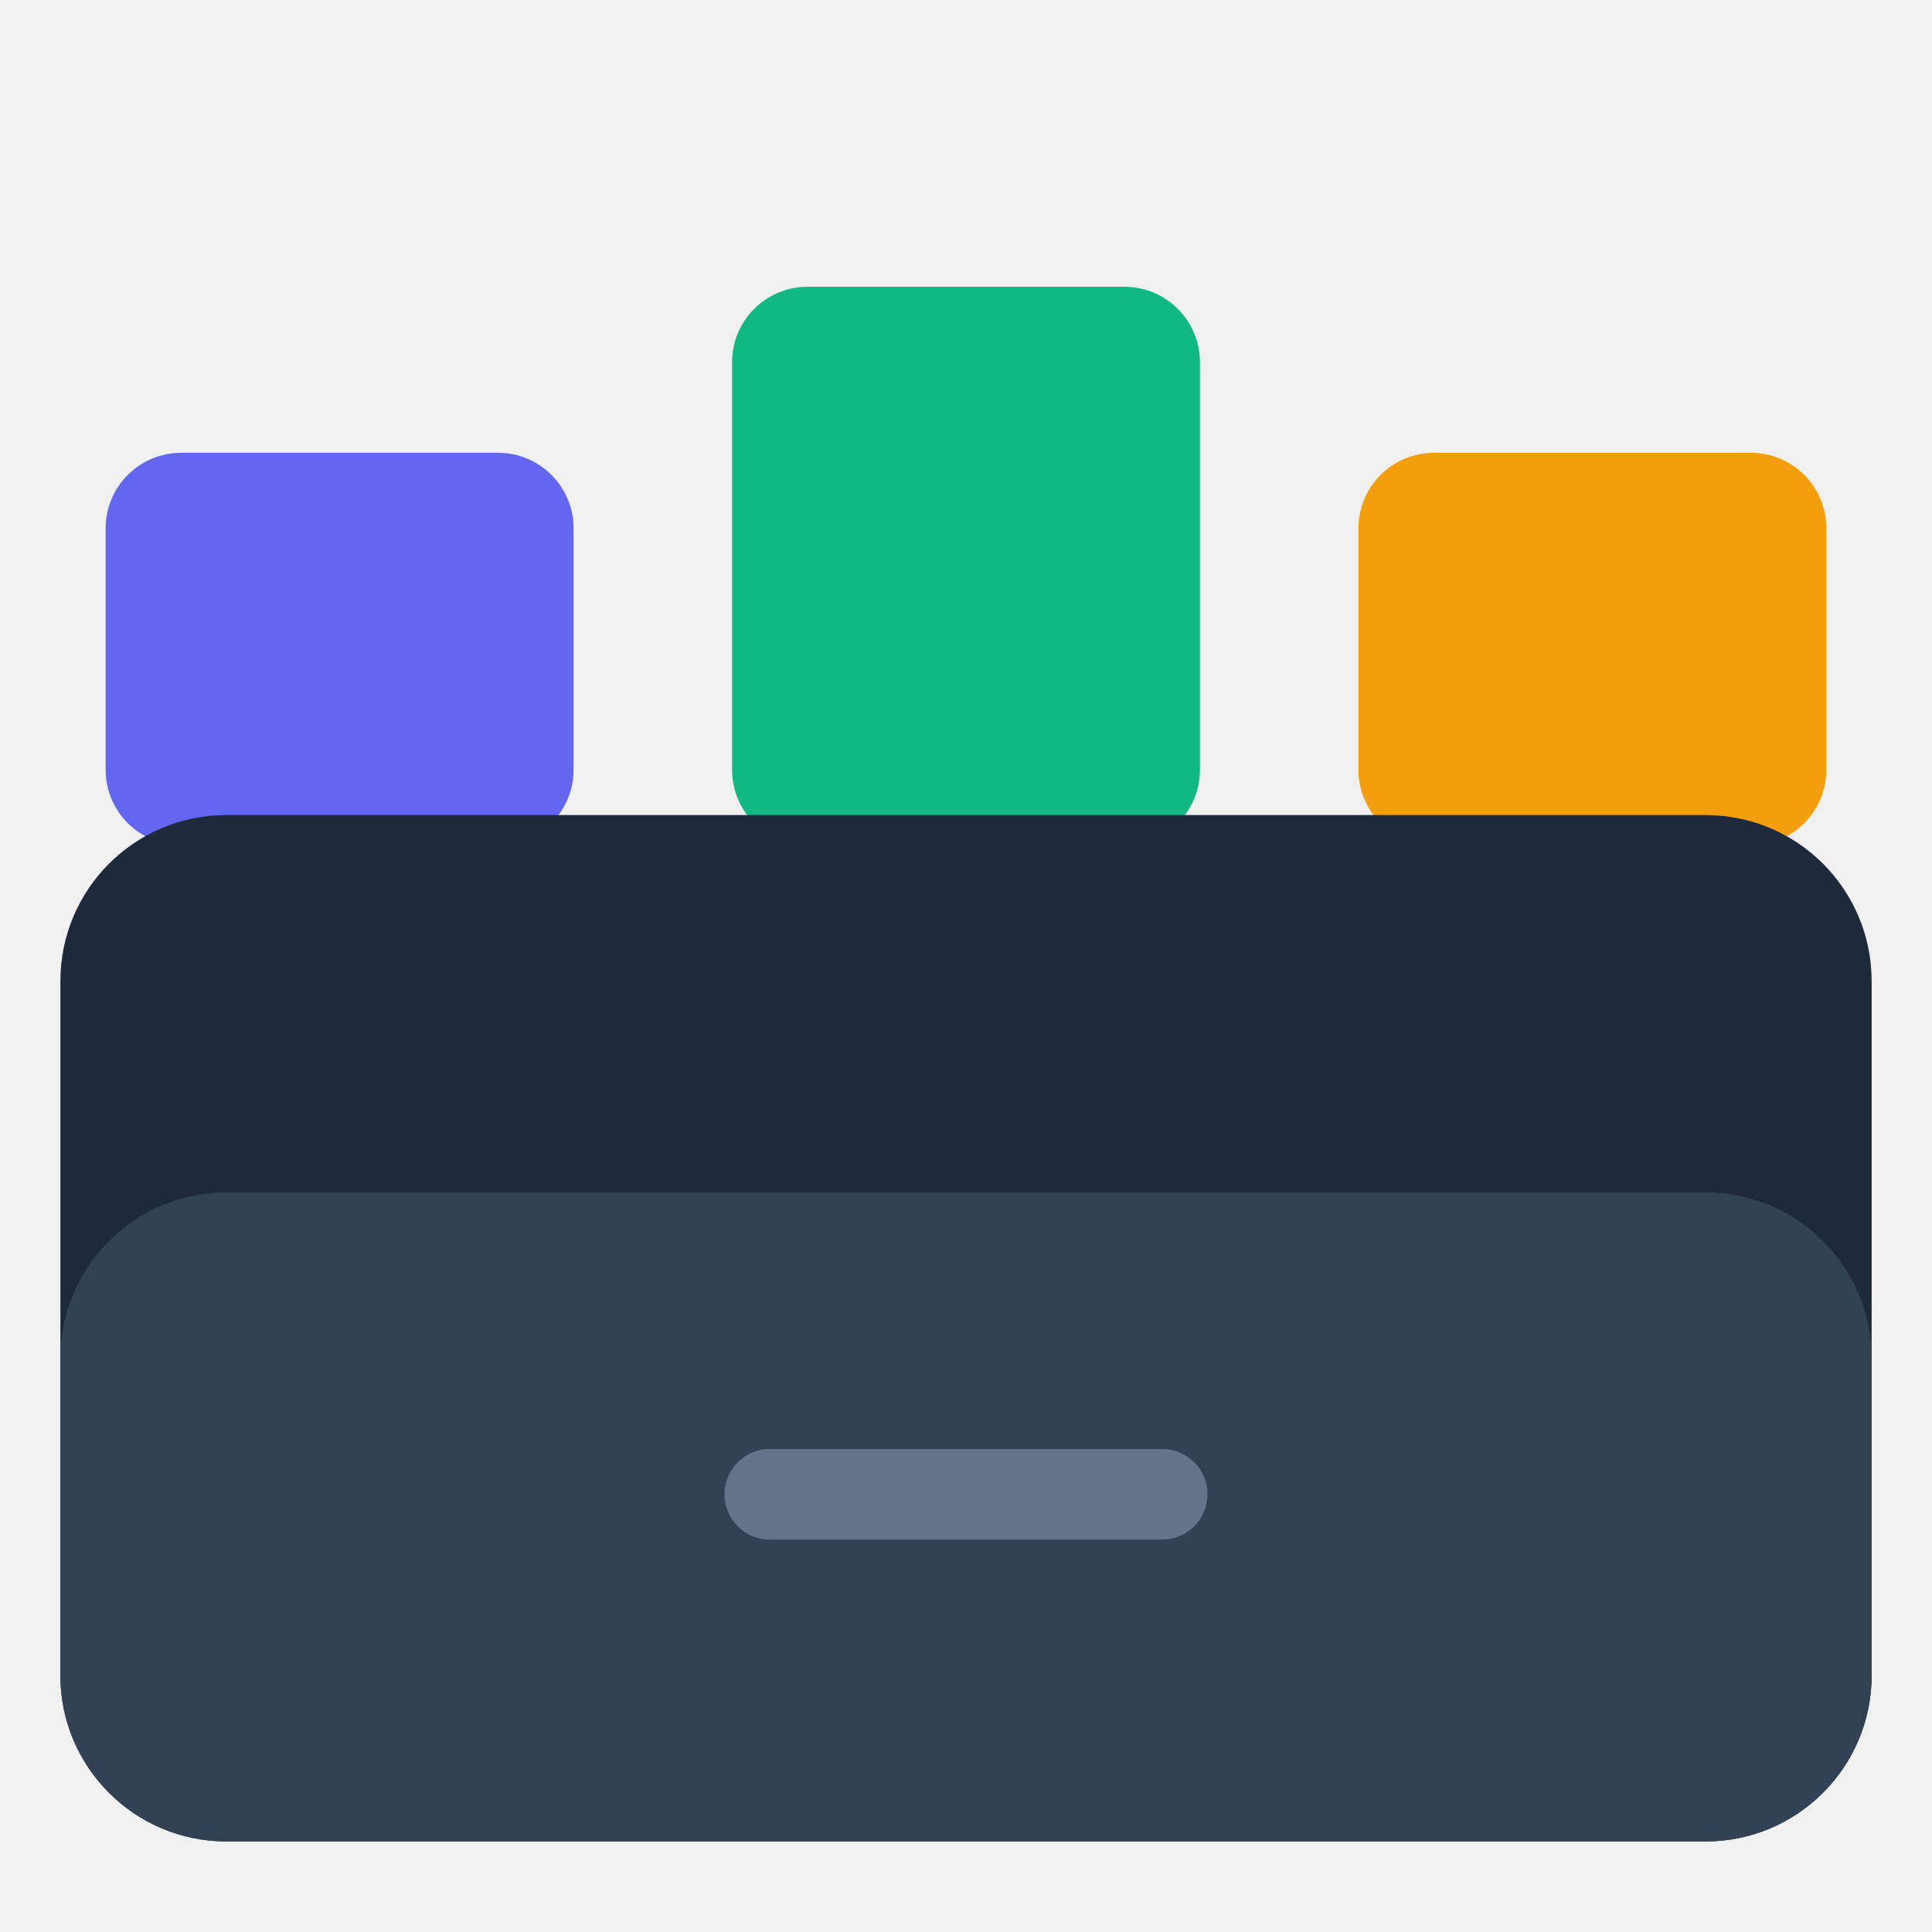
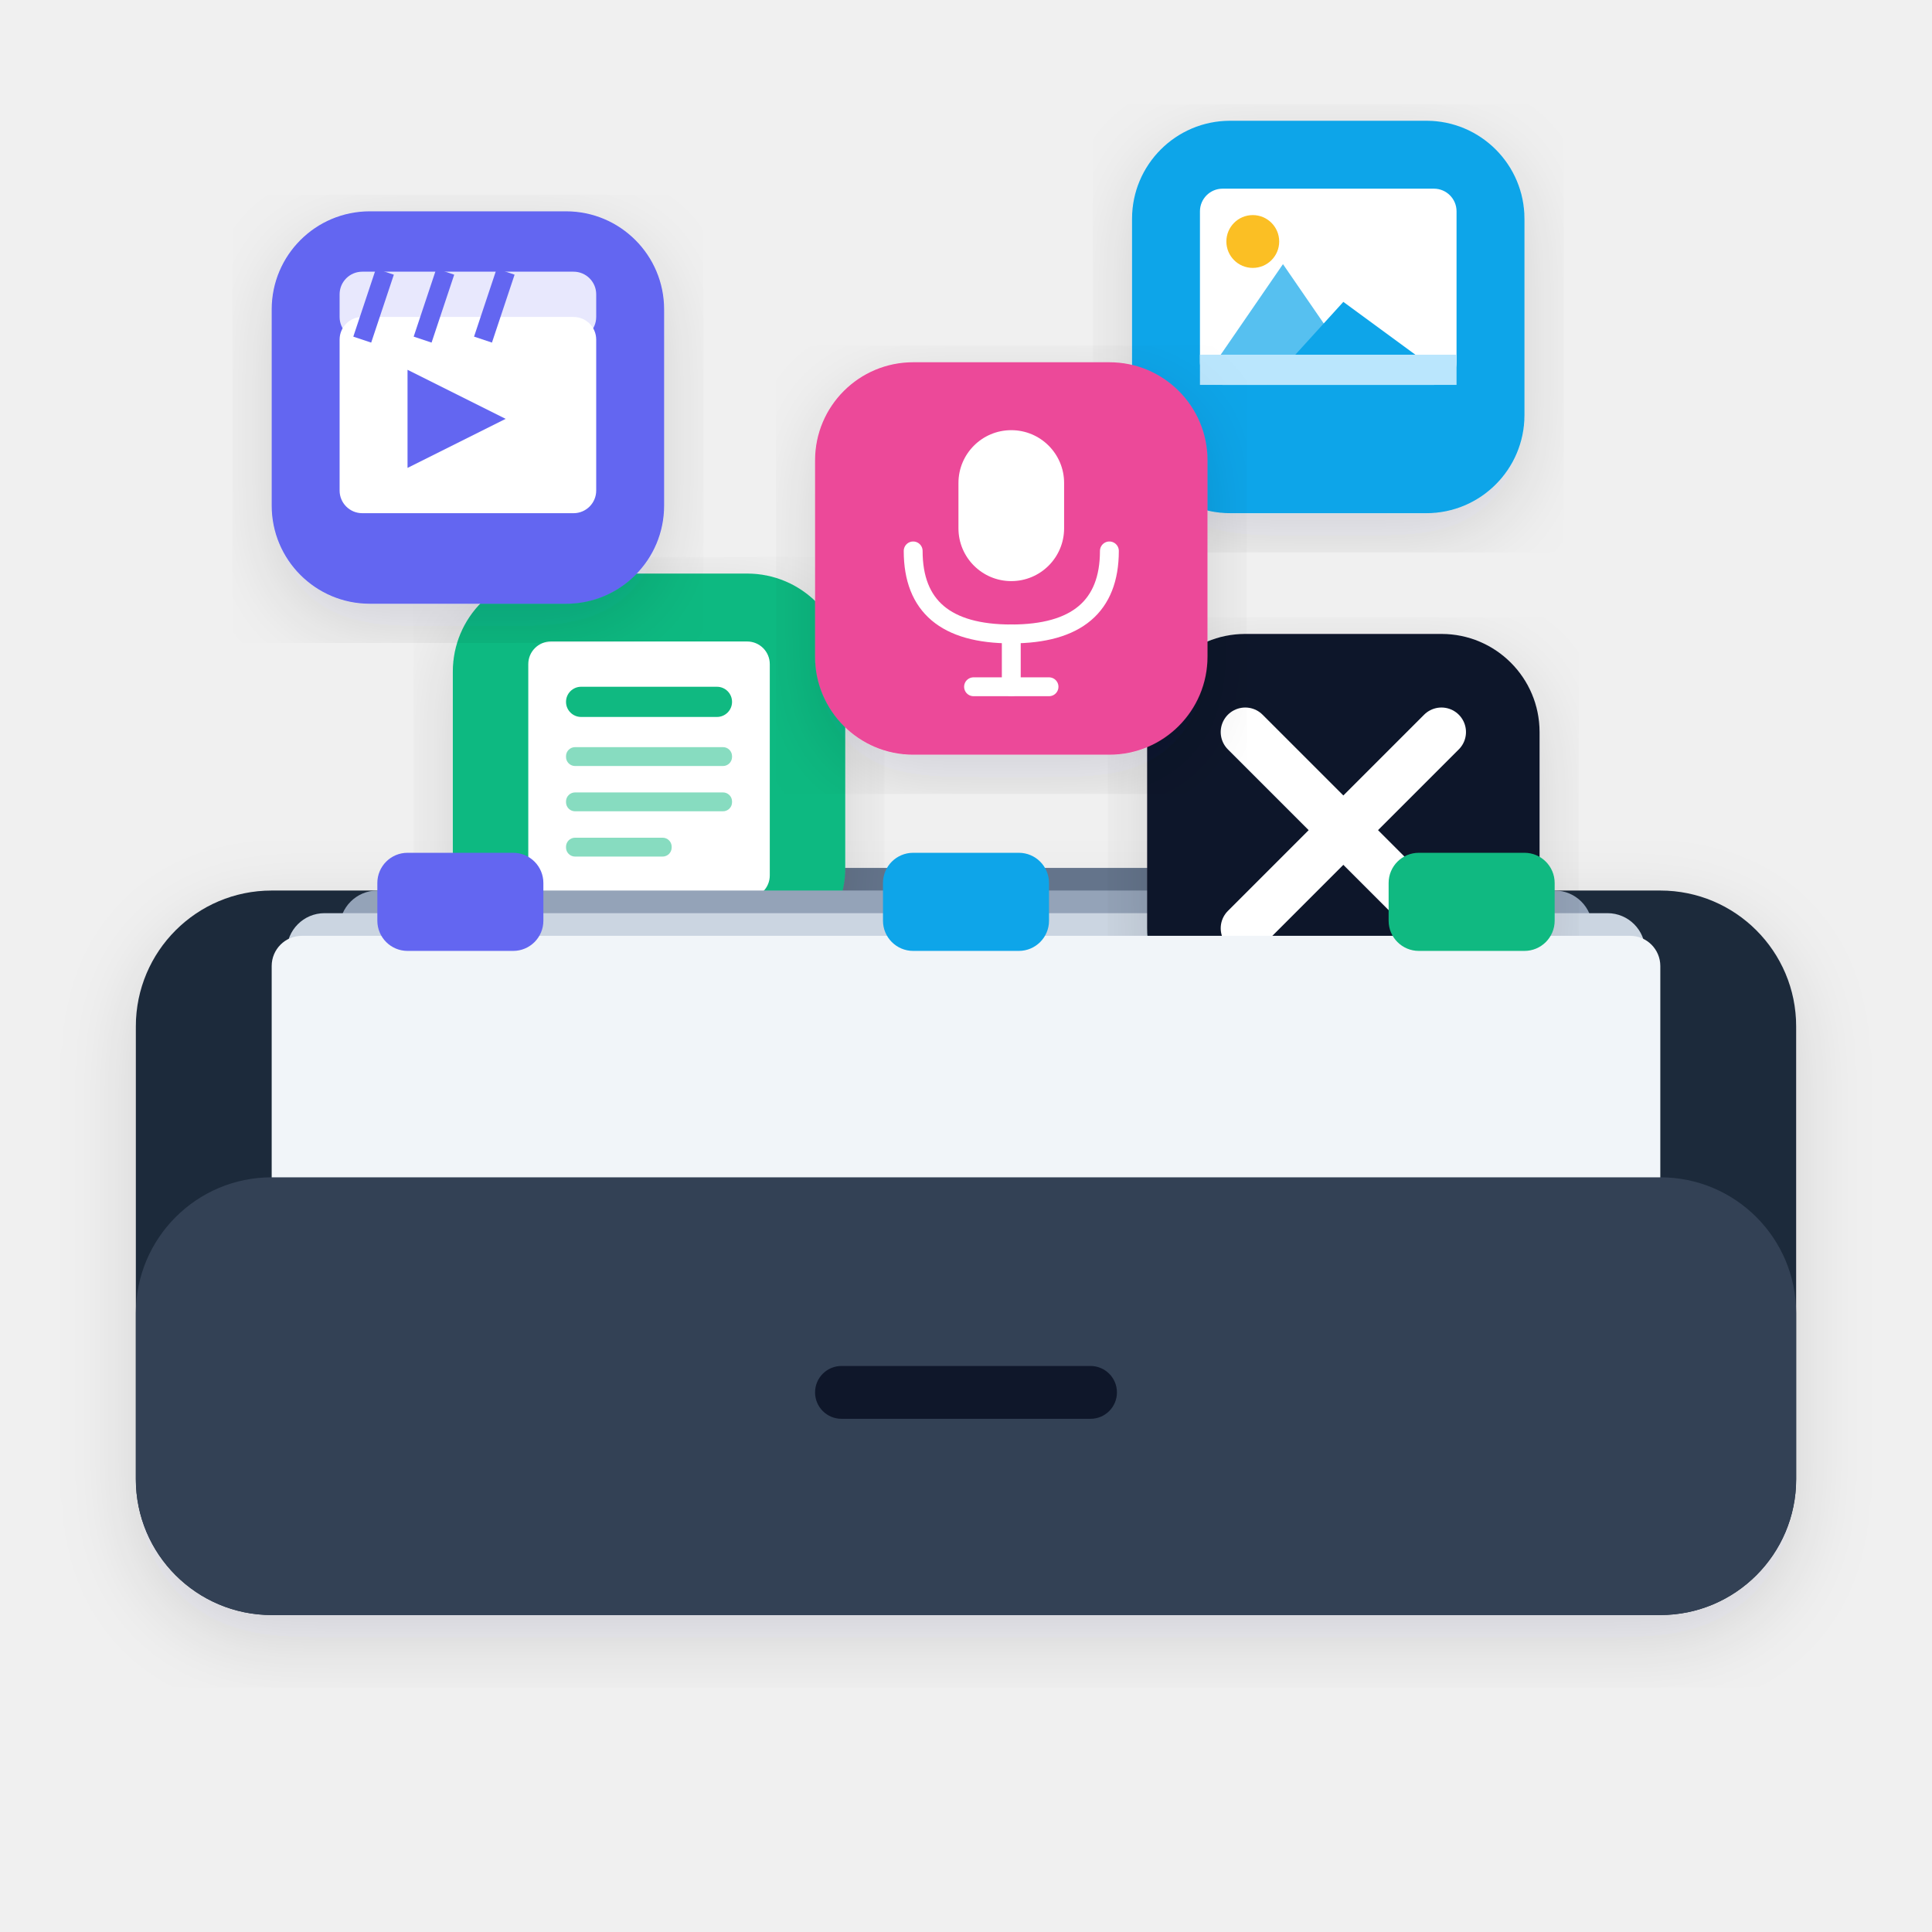
<svg xmlns="http://www.w3.org/2000/svg" width="256" height="256" viewBox="0 0 256 256">
-   <rect x="14" y="60" width="62" height="52" rx="10" fill="#6366f1" />
-   <rect x="97" y="38" width="62" height="74" rx="10" fill="#10b981" />
-   <rect x="180" y="60" width="62" height="52" rx="10" fill="#f59e0b" />
-   <rect x="8" y="108" width="240" height="136" rx="22" fill="#1e293b" />
-   <rect x="8" y="158" width="240" height="86" rx="22" fill="#334155" />
-   <rect x="96" y="192" width="64" height="12" rx="6" fill="#64748b" />
+   <defs>
+     <filter id="s">
+       <feDropShadow dx="0" dy="3" stdDeviation="5" flood-color="#0f172a" flood-opacity="0.13" />
+     </filter>
+     <linearGradient id="bgGrad" x1="0%" y1="0%" x2="100%" y2="100%">
+       <stop offset="0%" style="stop-color:#f0f4ff" />
+       <stop offset="100%" style="stop-color:#fafafa" />
+     </linearGradient>
+   </defs>
+   <g filter="url(#s)">
+     <rect x="18" y="118" width="220" height="96" rx="18" fill="#1e293b" />
+   </g>
+   <rect x="52" y="115" width="152" height="65" rx="5" fill="#64748b" />
+   <g filter="url(#s)">
+     <rect x="60" y="76" width="52" height="52" rx="13" fill="#10b981" />
+   </g>
+   <rect x="70" y="85" width="32" height="34" rx="3" fill="white" />
+   <rect x="75" y="91" width="22" height="4" rx="2" fill="#10b981" />
+   <rect x="75" y="99" width="22" height="2.5" rx="1.2" fill="#10b981" opacity="0.5" />
+   <rect x="75" y="105" width="22" height="2.5" rx="1.2" fill="#10b981" opacity="0.5" />
+   <rect x="75" y="111" width="14" height="2.5" rx="1.2" fill="#10b981" opacity="0.5" />
+   <rect x="45" y="118" width="166" height="64" rx="5" fill="#94a3b8" />
+   <rect x="38" y="121" width="180" height="62" rx="5" fill="#cbd5e1" />
+   <g filter="url(#s)">
+     <rect x="152" y="84" width="52" height="52" rx="13" fill="#0f172a" />
+   </g>
+   <line x1="165" y1="97" x2="191" y2="123" stroke="white" stroke-width="6.5" stroke-linecap="round" />
+   <line x1="191" y1="97" x2="165" y2="123" stroke="white" stroke-width="6.5" stroke-linecap="round" />
+   <rect x="36" y="124" width="184" height="56" rx="4" fill="#f1f5f9" />
+   <rect x="50" y="113" width="22" height="13" rx="4" fill="#6366f1" />
+   <rect x="117" y="113" width="22" height="13" rx="4" fill="#0ea5e9" />
+   <rect x="184" y="113" width="22" height="13" rx="4" fill="#10b981" />
+   <rect x="18" y="156" width="220" height="58" rx="18" fill="#334155" />
+   <rect x="108" y="181" width="40" height="7" rx="3.5" fill="#0f172a" />
+   <g filter="url(#s)">
+     <rect x="36" y="28" width="52" height="52" rx="13" fill="#6366f1" />
+   </g>
+   <rect x="45" y="42" width="34" height="26" rx="3" fill="white" />
+   <rect x="45" y="36" width="34" height="9" rx="3" fill="white" opacity="0.85" />
+   <line x1="51" y1="36" x2="48" y2="45" stroke="#6366f1" stroke-width="2.5" />
+   <line x1="59" y1="36" x2="56" y2="45" stroke="#6366f1" stroke-width="2.5" />
+   <line x1="67" y1="36" x2="64" y2="45" stroke="#6366f1" stroke-width="2.5" />
+   <polygon points="54,49 54,62 67,55.5" fill="#6366f1" />
+   <g filter="url(#s)">
+     <rect x="150" y="16" width="52" height="52" rx="13" fill="#0ea5e9" />
+   </g>
+   <rect x="159" y="25" width="34" height="26" rx="3" fill="white" />
+   <circle cx="166" cy="32" r="3.5" fill="#fbbf24" />
+   <polygon points="159,51 170,35 181,51" fill="#0ea5e9" opacity="0.7" />
+   <polygon points="168,51 178,40 193,51" fill="#0ea5e9" />
+   <rect x="159" y="47" width="34" height="4" fill="#bae6fd" />
+   <g filter="url(#s)">
+     <rect x="108" y="48" width="52" height="52" rx="13" fill="#ec4899" />
+   </g>
+   <rect x="127" y="57" width="14" height="20" rx="7" fill="white" />
+   <path d="M121,73 Q121,84 134,84 Q147,84 147,73" fill="none" stroke="white" stroke-width="2.5" stroke-linecap="round" />
+   <line x1="134" y1="84" x2="134" y2="91" stroke="white" stroke-width="2.5" stroke-linecap="round" />
+   <line x1="129" y1="91" x2="139" y2="91" stroke="white" stroke-width="2.5" stroke-linecap="round" />
</svg>
